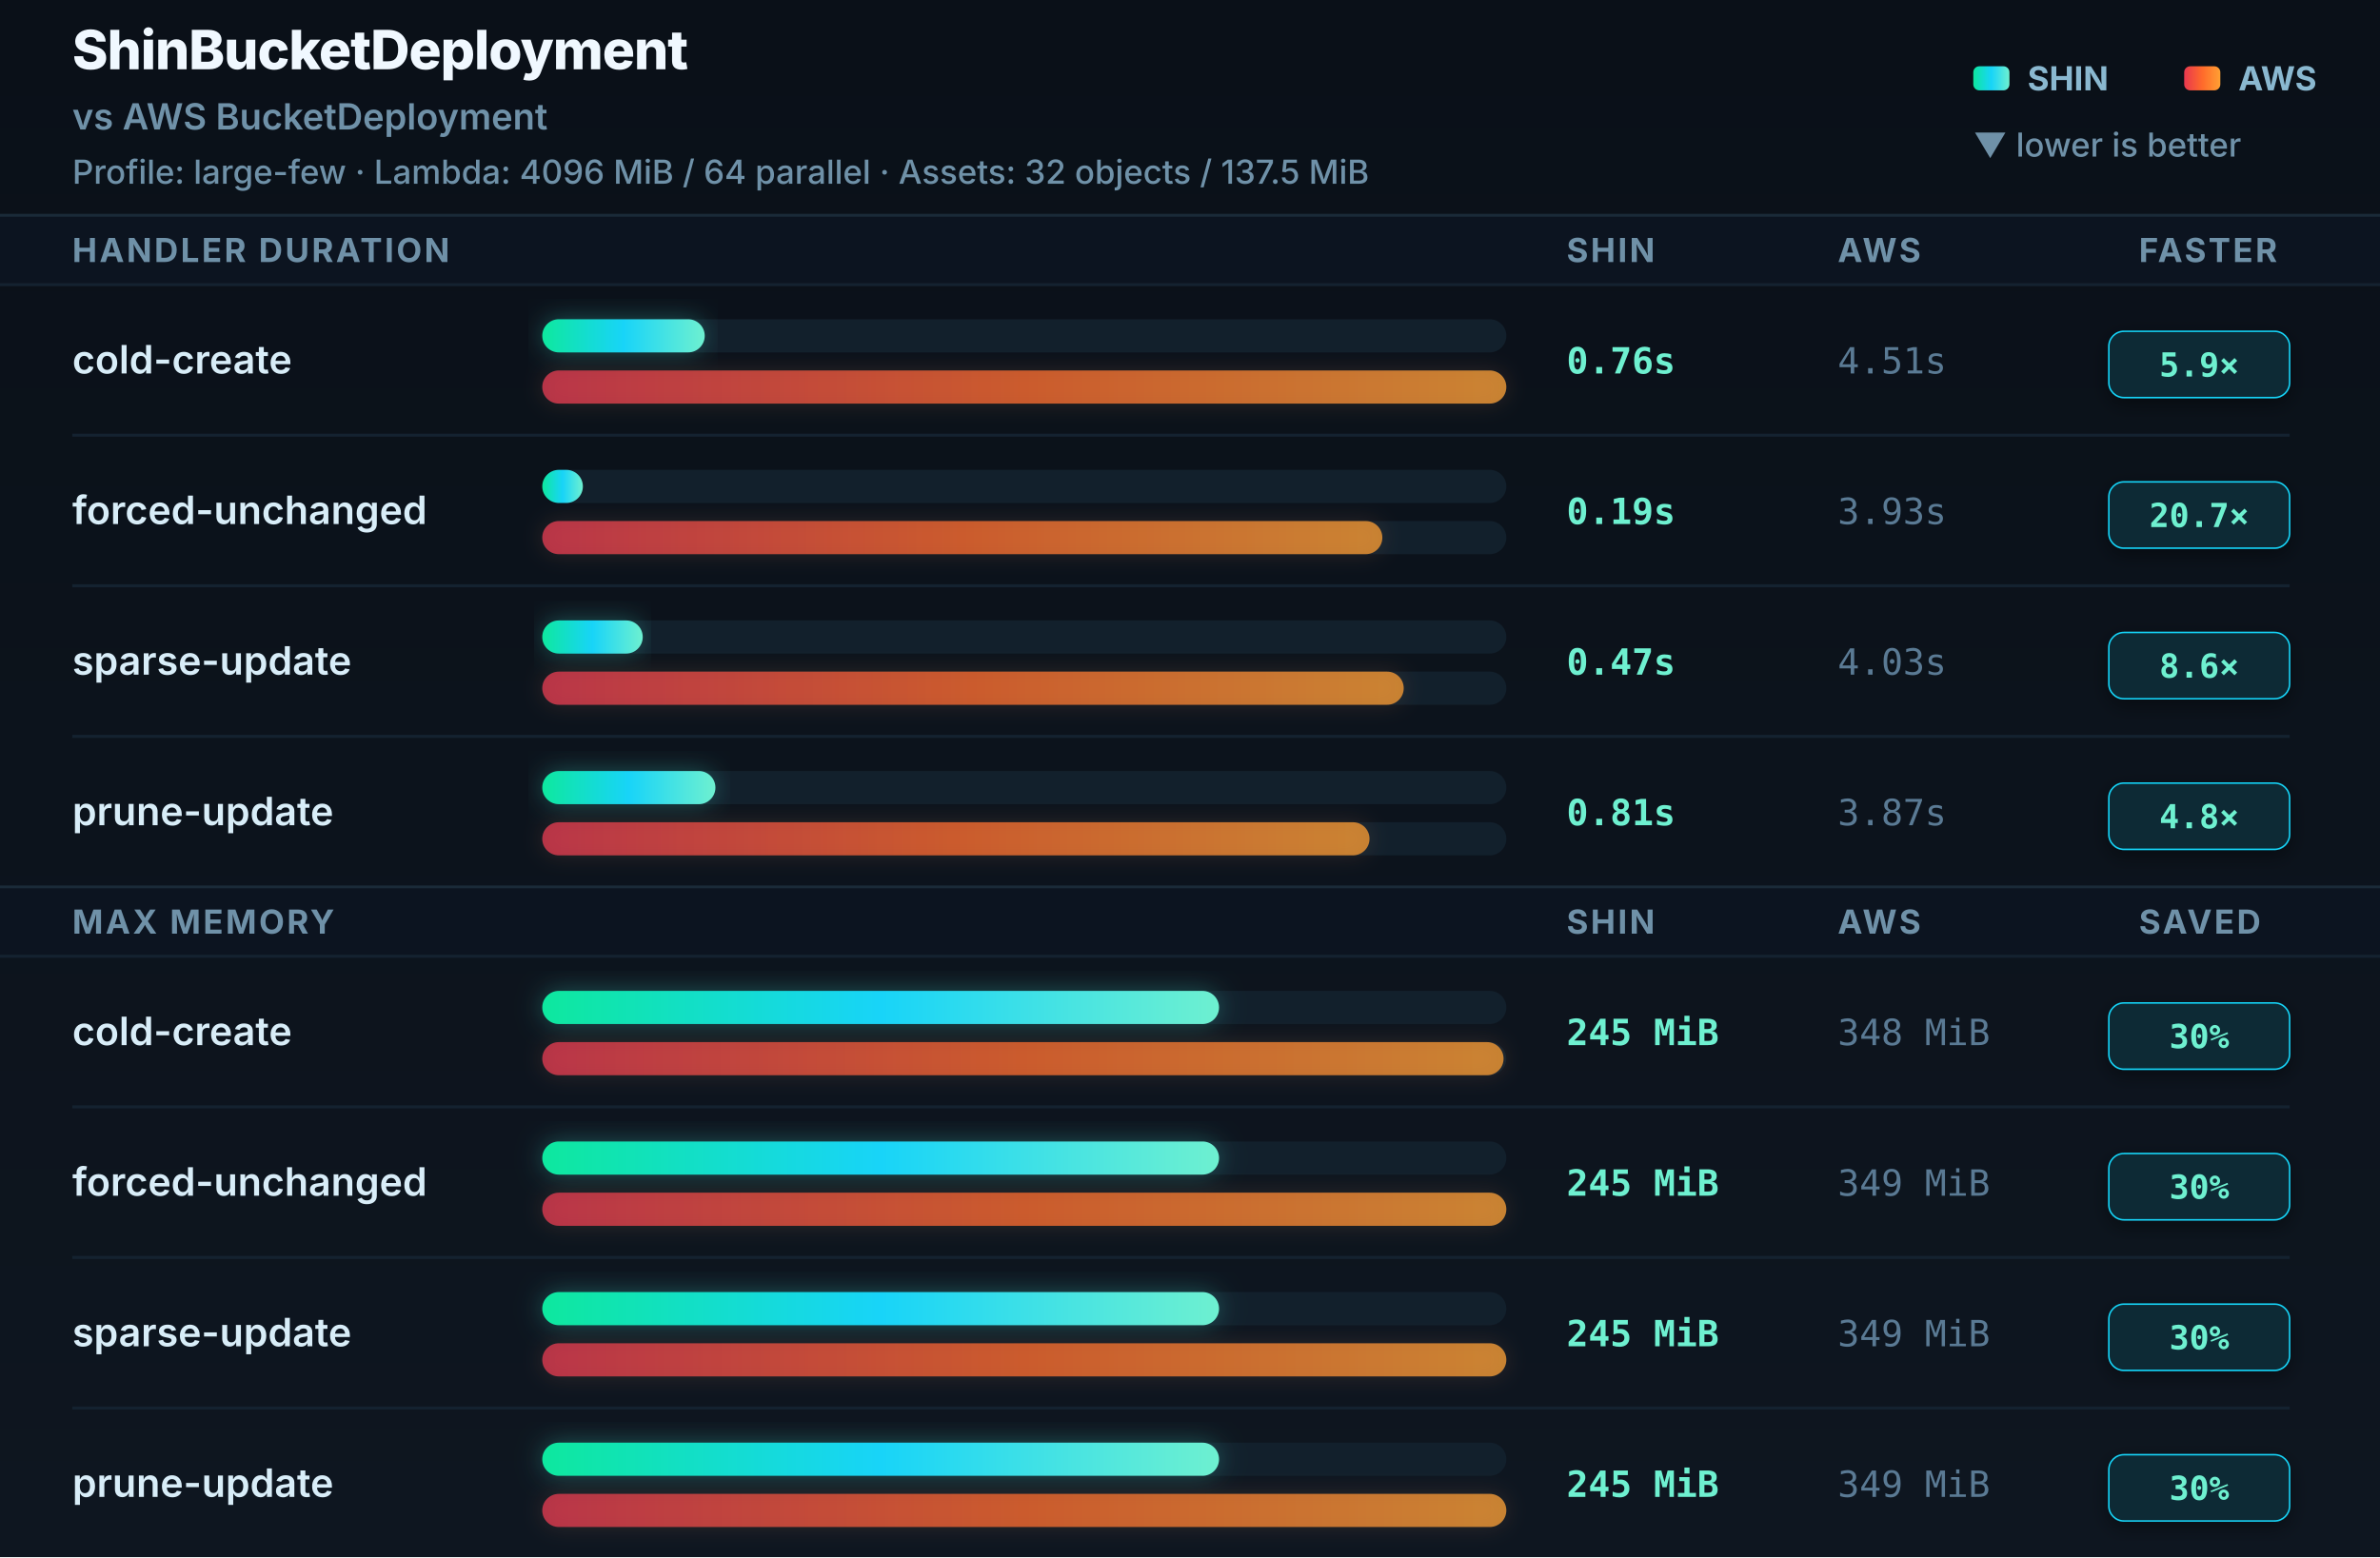
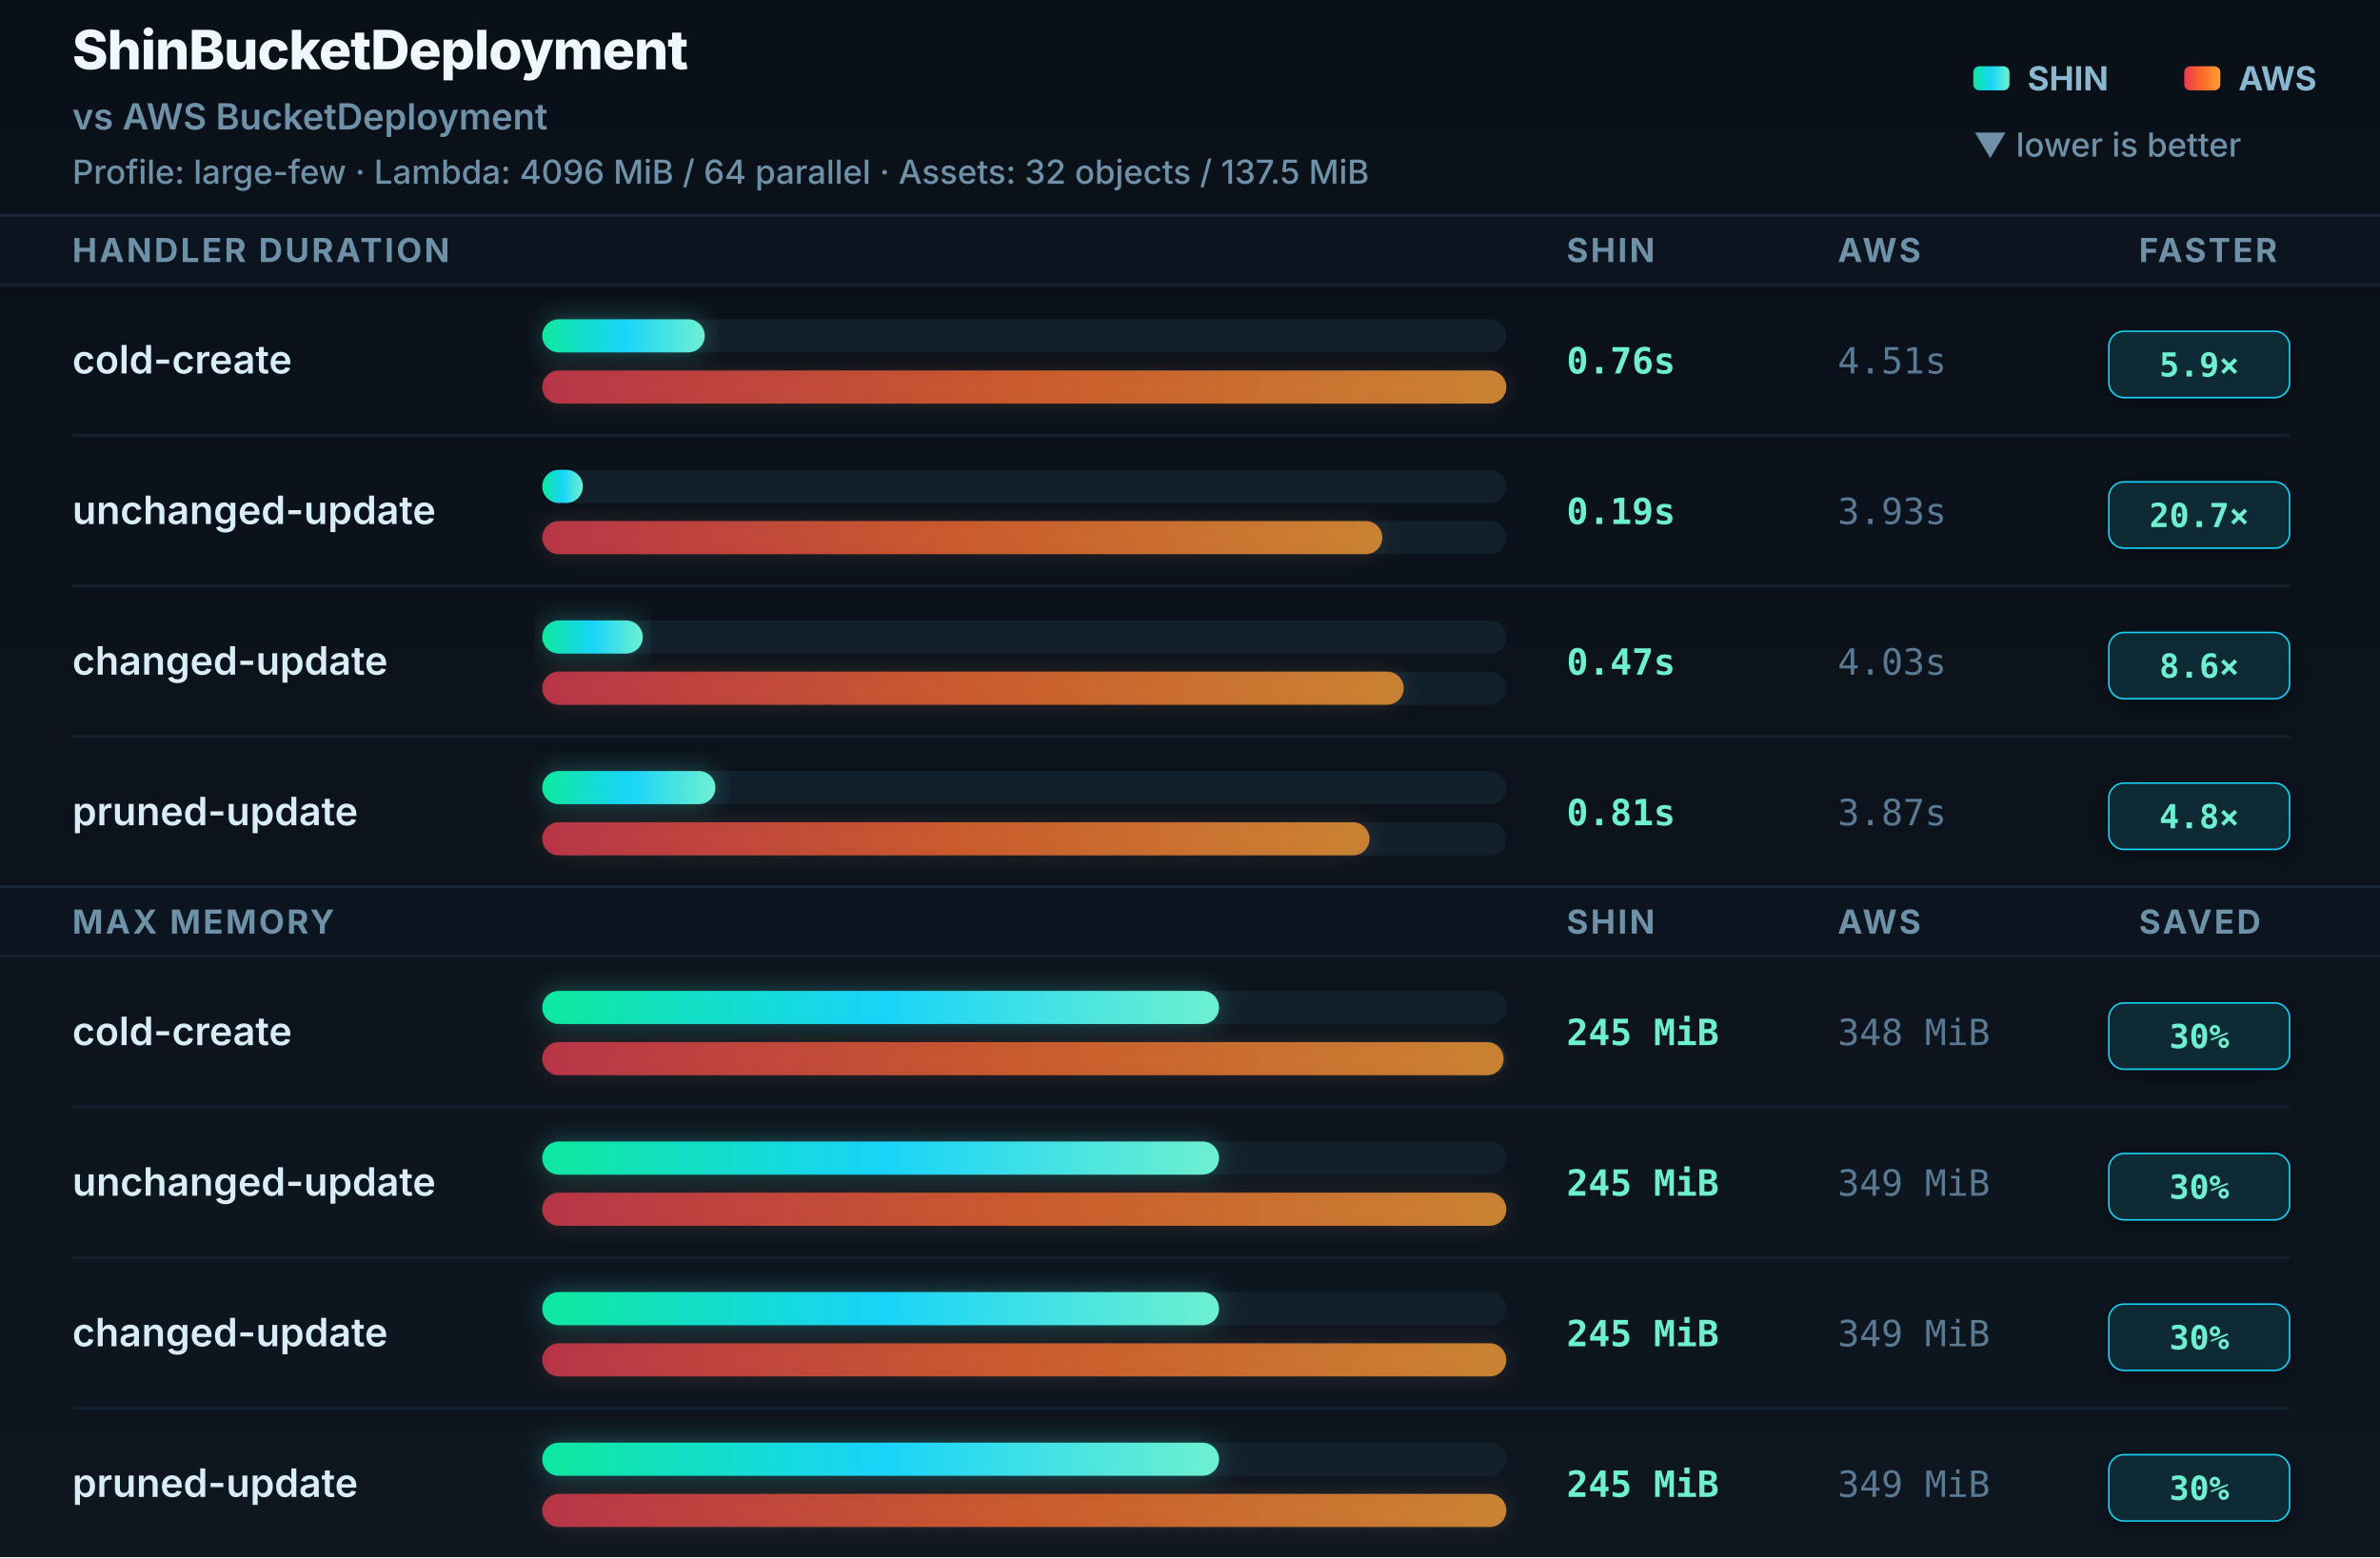
<svg xmlns="http://www.w3.org/2000/svg" width="790" height="517" viewBox="0 0 790 517" role="img" aria-labelledby="title desc">
  <defs>
    <linearGradient id="shin" x1="0" y1="0" x2="1" y2="0">
      <stop offset="0" stop-color="#0ee89e" />
      <stop offset="0.5" stop-color="#18d4f8" />
      <stop offset="1" stop-color="#6ef0d0" />
    </linearGradient>
    <linearGradient id="aws" x1="0" y1="0" x2="1" y2="0">
      <stop offset="0" stop-color="#e8384f" />
      <stop offset="0.5" stop-color="#ff6a2b" />
      <stop offset="1" stop-color="#ffa033" />
    </linearGradient>
    <linearGradient id="bgGrad" x1="0" y1="0" x2="0" y2="1">
      <stop offset="0" stop-color="#0a1018" />
      <stop offset="1" stop-color="#0e1620" />
    </linearGradient>
    <filter id="gS" x="-8%" y="-60%" width="116%" height="220%">
      <feGaussianBlur in="SourceGraphic" stdDeviation="4" />
      <feColorMatrix type="matrix" values="0 0 0 0 0.06 0 0 0 0 0.85 0 0 0 0 0.7 0 0 0 0.6 0" />
    </filter>
    <filter id="gA" x="-8%" y="-60%" width="116%" height="220%">
      <feGaussianBlur in="SourceGraphic" stdDeviation="3.5" />
      <feColorMatrix type="matrix" values="0 0 0 0 0.95 0 0 0 0 0.35 0 0 0 0 0.15 0 0 0 0.4 0" />
    </filter>
    <filter id="badgeShadow" x="-20%" y="-30%" width="140%" height="160%">
      <feDropShadow dx="0" dy="2" stdDeviation="3" flood-color="#000" flood-opacity="0.4" />
    </filter>
  </defs>
  <rect width="790" height="517" fill="url(#bgGrad)" />
  <text x="24" y="23" font-family="Inter, -apple-system, sans-serif" font-size="18" font-weight="800" fill="#f0f8ff" letter-spacing="-0.3">ShinBucketDeployment</text>
  <text x="24" y="43" font-family="Inter, -apple-system, sans-serif" font-size="12" font-weight="600" fill="#6f91a8">vs AWS BucketDeployment</text>
  <text x="24" y="61" font-family="Inter, -apple-system, sans-serif" font-size="11" font-weight="500" fill="#6f91a8">Profile: large-few · Lambda: 4096 MiB / 64 parallel · Assets: 32 objects / 137.5 MiB</text>
  <rect x="655" y="22" width="12" height="8" rx="2" fill="url(#shin)" />
  <text x="673" y="30" font-family="Inter, -apple-system, sans-serif" font-size="11" font-weight="700" fill="#8ab8d0">SHIN</text>
  <rect x="725" y="22" width="12" height="8" rx="2" fill="url(#aws)" />
  <text x="743" y="30" font-family="Inter, -apple-system, sans-serif" font-size="11" font-weight="700" fill="#8ab8d0">AWS</text>
  <text x="655" y="52" font-family="Inter, -apple-system, sans-serif" font-size="11" font-weight="500" fill="#6f91a8">▼ lower is better</text>
  <rect x="0" y="71" width="790" height="1" fill="#1a2a38" />
  <rect y="72" width="790" height="22" fill="#0c1420" />
  <text x="24" y="87" font-family="Inter, -apple-system, sans-serif" font-size="11" font-weight="700" fill="#6f91a8" letter-spacing="0.8">HANDLER DURATION</text>
  <text x="520" y="87" font-family="Inter, -apple-system, sans-serif" font-size="11" font-weight="700" fill="#6f91a8" letter-spacing="0.8">SHIN</text>
  <text x="610" y="87" font-family="Inter, -apple-system, sans-serif" font-size="11" font-weight="700" fill="#6f91a8" letter-spacing="0.8">AWS</text>
  <text x="710" y="87" font-family="Inter, -apple-system, sans-serif" font-size="11" font-weight="700" fill="#6f91a8" letter-spacing="0.8">FASTER</text>
  <rect x="0" y="94" width="790" height="1" fill="#142230" />
  <text x="24" y="124" font-family="Inter, -apple-system, sans-serif" font-size="13" font-weight="600" fill="#d8edf8">cold-create</text>
  <rect x="180" y="106" width="320" height="11" rx="5.5" fill="#12202c" />
  <rect x="180" y="106" width="53.925" height="11" rx="5.5" fill="url(#shin)" filter="url(#gS)" opacity="0.5" />
  <rect x="180" y="106" width="53.925" height="11" rx="5.5" fill="url(#shin)" />
  <rect x="180" y="123" width="320" height="11" rx="5.5" fill="#12202c" />
  <rect x="180" y="123" width="320" height="11" rx="5.5" fill="url(#aws)" filter="url(#gA)" opacity="0.35" />
  <rect x="180" y="123" width="320" height="11" rx="5.5" fill="url(#aws)" opacity="0.75" />
  <text x="520" y="124" font-family="JetBrains Mono, monospace" font-size="12" font-weight="700" fill="#6ef0d0">0.76s</text>
  <text x="610" y="124" font-family="JetBrains Mono, monospace" font-size="12" font-weight="400" fill="#5a7a94">4.51s</text>
  <rect x="700" y="110" width="60" height="22" rx="5" fill="#082b35" stroke="#18d4f8" stroke-width="0.5" filter="url(#badgeShadow)" />
  <text x="730" y="125" text-anchor="middle" font-family="JetBrains Mono, monospace" font-size="11" font-weight="800" fill="#6ef0d0">5.9×</text>
  <rect x="24" y="144" width="736" height="1" fill="#142230" />
-   <text x="24" y="174" font-family="Inter, -apple-system, sans-serif" font-size="13" font-weight="600" fill="#d8edf8">forced-unchanged</text>
+   <text x="24" y="174" font-family="Inter, -apple-system, sans-serif" font-size="13" font-weight="600" fill="#d8edf8">unchanged-update</text>
  <rect x="180" y="156" width="320" height="11" rx="5.5" fill="#12202c" />
  <rect x="180" y="156" width="13.481" height="11" rx="5.5" fill="url(#shin)" />
  <rect x="180" y="173" width="320" height="11" rx="5.5" fill="#12202c" />
  <rect x="180" y="173" width="278.847" height="11" rx="5.5" fill="url(#aws)" filter="url(#gA)" opacity="0.35" />
  <rect x="180" y="173" width="278.847" height="11" rx="5.5" fill="url(#aws)" opacity="0.75" />
  <text x="520" y="174" font-family="JetBrains Mono, monospace" font-size="12" font-weight="700" fill="#6ef0d0">0.19s</text>
  <text x="610" y="174" font-family="JetBrains Mono, monospace" font-size="12" font-weight="400" fill="#5a7a94">3.93s</text>
  <rect x="700" y="160" width="60" height="22" rx="5" fill="#082b35" stroke="#18d4f8" stroke-width="0.5" filter="url(#badgeShadow)" />
  <text x="730" y="175" text-anchor="middle" font-family="JetBrains Mono, monospace" font-size="11" font-weight="800" fill="#6ef0d0">20.7×</text>
  <rect x="24" y="194" width="736" height="1" fill="#142230" />
-   <text x="24" y="224" font-family="Inter, -apple-system, sans-serif" font-size="13" font-weight="600" fill="#d8edf8">sparse-update</text>
+   <text x="24" y="224" font-family="Inter, -apple-system, sans-serif" font-size="13" font-weight="600" fill="#d8edf8">changed-update</text>
  <rect x="180" y="206" width="320" height="11" rx="5.5" fill="#12202c" />
  <rect x="180" y="206" width="33.348" height="11" rx="5.5" fill="url(#shin)" filter="url(#gS)" opacity="0.5" />
  <rect x="180" y="206" width="33.348" height="11" rx="5.5" fill="url(#shin)" />
  <rect x="180" y="223" width="320" height="11" rx="5.5" fill="#12202c" />
  <rect x="180" y="223" width="285.942" height="11" rx="5.5" fill="url(#aws)" filter="url(#gA)" opacity="0.35" />
  <rect x="180" y="223" width="285.942" height="11" rx="5.5" fill="url(#aws)" opacity="0.75" />
  <text x="520" y="224" font-family="JetBrains Mono, monospace" font-size="12" font-weight="700" fill="#6ef0d0">0.47s</text>
  <text x="610" y="224" font-family="JetBrains Mono, monospace" font-size="12" font-weight="400" fill="#5a7a94">4.03s</text>
  <rect x="700" y="210" width="60" height="22" rx="5" fill="#082b35" stroke="#18d4f8" stroke-width="0.5" filter="url(#badgeShadow)" />
  <text x="730" y="225" text-anchor="middle" font-family="JetBrains Mono, monospace" font-size="11" font-weight="800" fill="#6ef0d0">8.6×</text>
  <rect x="24" y="244" width="736" height="1" fill="#142230" />
-   <text x="24" y="274" font-family="Inter, -apple-system, sans-serif" font-size="13" font-weight="600" fill="#d8edf8">prune-update</text>
+   <text x="24" y="274" font-family="Inter, -apple-system, sans-serif" font-size="13" font-weight="600" fill="#d8edf8">pruned-update</text>
  <rect x="180" y="256" width="320" height="11" rx="5.5" fill="#12202c" />
  <rect x="180" y="256" width="57.472" height="11" rx="5.5" fill="url(#shin)" filter="url(#gS)" opacity="0.5" />
  <rect x="180" y="256" width="57.472" height="11" rx="5.5" fill="url(#shin)" />
  <rect x="180" y="273" width="320" height="11" rx="5.5" fill="#12202c" />
  <rect x="180" y="273" width="274.59" height="11" rx="5.5" fill="url(#aws)" filter="url(#gA)" opacity="0.35" />
  <rect x="180" y="273" width="274.59" height="11" rx="5.5" fill="url(#aws)" opacity="0.75" />
  <text x="520" y="274" font-family="JetBrains Mono, monospace" font-size="12" font-weight="700" fill="#6ef0d0">0.81s</text>
  <text x="610" y="274" font-family="JetBrains Mono, monospace" font-size="12" font-weight="400" fill="#5a7a94">3.87s</text>
  <rect x="700" y="260" width="60" height="22" rx="5" fill="#082b35" stroke="#18d4f8" stroke-width="0.5" filter="url(#badgeShadow)" />
  <text x="730" y="275" text-anchor="middle" font-family="JetBrains Mono, monospace" font-size="11" font-weight="800" fill="#6ef0d0">4.8×</text>
  <rect x="0" y="294" width="790" height="1" fill="#1a2a38" />
  <rect y="295" width="790" height="22" fill="#0c1420" />
  <text x="24" y="310" font-family="Inter, -apple-system, sans-serif" font-size="11" font-weight="700" fill="#6f91a8" letter-spacing="0.8">MAX MEMORY</text>
  <text x="520" y="310" font-family="Inter, -apple-system, sans-serif" font-size="11" font-weight="700" fill="#6f91a8" letter-spacing="0.8">SHIN</text>
  <text x="610" y="310" font-family="Inter, -apple-system, sans-serif" font-size="11" font-weight="700" fill="#6f91a8" letter-spacing="0.8">AWS</text>
  <text x="710" y="310" font-family="Inter, -apple-system, sans-serif" font-size="11" font-weight="700" fill="#6f91a8" letter-spacing="0.8">SAVED</text>
  <rect x="0" y="317" width="790" height="1" fill="#142230" />
  <text x="24" y="347" font-family="Inter, -apple-system, sans-serif" font-size="13" font-weight="600" fill="#d8edf8">cold-create</text>
  <rect x="180" y="329" width="320" height="11" rx="5.5" fill="#12202c" />
  <rect x="180" y="329" width="224.642" height="11" rx="5.5" fill="url(#shin)" filter="url(#gS)" opacity="0.5" />
  <rect x="180" y="329" width="224.642" height="11" rx="5.5" fill="url(#shin)" />
  <rect x="180" y="346" width="320" height="11" rx="5.5" fill="#12202c" />
  <rect x="180" y="346" width="319.083" height="11" rx="5.5" fill="url(#aws)" filter="url(#gA)" opacity="0.35" />
  <rect x="180" y="346" width="319.083" height="11" rx="5.5" fill="url(#aws)" opacity="0.75" />
  <text x="520" y="347" font-family="JetBrains Mono, monospace" font-size="12" font-weight="700" fill="#6ef0d0">245 MiB</text>
  <text x="610" y="347" font-family="JetBrains Mono, monospace" font-size="12" font-weight="400" fill="#5a7a94">348 MiB</text>
  <rect x="700" y="333" width="60" height="22" rx="5" fill="#082b35" stroke="#18d4f8" stroke-width="0.5" filter="url(#badgeShadow)" />
  <text x="730" y="348" text-anchor="middle" font-family="JetBrains Mono, monospace" font-size="11" font-weight="800" fill="#6ef0d0">30%</text>
  <rect x="24" y="367" width="736" height="1" fill="#142230" />
-   <text x="24" y="397" font-family="Inter, -apple-system, sans-serif" font-size="13" font-weight="600" fill="#d8edf8">forced-unchanged</text>
+   <text x="24" y="397" font-family="Inter, -apple-system, sans-serif" font-size="13" font-weight="600" fill="#d8edf8">unchanged-update</text>
  <rect x="180" y="379" width="320" height="11" rx="5.5" fill="#12202c" />
  <rect x="180" y="379" width="224.642" height="11" rx="5.5" fill="url(#shin)" filter="url(#gS)" opacity="0.5" />
  <rect x="180" y="379" width="224.642" height="11" rx="5.5" fill="url(#shin)" />
  <rect x="180" y="396" width="320" height="11" rx="5.5" fill="#12202c" />
  <rect x="180" y="396" width="320" height="11" rx="5.5" fill="url(#aws)" filter="url(#gA)" opacity="0.35" />
  <rect x="180" y="396" width="320" height="11" rx="5.5" fill="url(#aws)" opacity="0.75" />
  <text x="520" y="397" font-family="JetBrains Mono, monospace" font-size="12" font-weight="700" fill="#6ef0d0">245 MiB</text>
  <text x="610" y="397" font-family="JetBrains Mono, monospace" font-size="12" font-weight="400" fill="#5a7a94">349 MiB</text>
  <rect x="700" y="383" width="60" height="22" rx="5" fill="#082b35" stroke="#18d4f8" stroke-width="0.5" filter="url(#badgeShadow)" />
  <text x="730" y="398" text-anchor="middle" font-family="JetBrains Mono, monospace" font-size="11" font-weight="800" fill="#6ef0d0">30%</text>
  <rect x="24" y="417" width="736" height="1" fill="#142230" />
-   <text x="24" y="447" font-family="Inter, -apple-system, sans-serif" font-size="13" font-weight="600" fill="#d8edf8">sparse-update</text>
+   <text x="24" y="447" font-family="Inter, -apple-system, sans-serif" font-size="13" font-weight="600" fill="#d8edf8">changed-update</text>
  <rect x="180" y="429" width="320" height="11" rx="5.5" fill="#12202c" />
  <rect x="180" y="429" width="224.642" height="11" rx="5.5" fill="url(#shin)" filter="url(#gS)" opacity="0.5" />
  <rect x="180" y="429" width="224.642" height="11" rx="5.5" fill="url(#shin)" />
  <rect x="180" y="446" width="320" height="11" rx="5.5" fill="#12202c" />
  <rect x="180" y="446" width="320" height="11" rx="5.5" fill="url(#aws)" filter="url(#gA)" opacity="0.35" />
  <rect x="180" y="446" width="320" height="11" rx="5.5" fill="url(#aws)" opacity="0.75" />
  <text x="520" y="447" font-family="JetBrains Mono, monospace" font-size="12" font-weight="700" fill="#6ef0d0">245 MiB</text>
  <text x="610" y="447" font-family="JetBrains Mono, monospace" font-size="12" font-weight="400" fill="#5a7a94">349 MiB</text>
  <rect x="700" y="433" width="60" height="22" rx="5" fill="#082b35" stroke="#18d4f8" stroke-width="0.5" filter="url(#badgeShadow)" />
  <text x="730" y="448" text-anchor="middle" font-family="JetBrains Mono, monospace" font-size="11" font-weight="800" fill="#6ef0d0">30%</text>
  <rect x="24" y="467" width="736" height="1" fill="#142230" />
-   <text x="24" y="497" font-family="Inter, -apple-system, sans-serif" font-size="13" font-weight="600" fill="#d8edf8">prune-update</text>
+   <text x="24" y="497" font-family="Inter, -apple-system, sans-serif" font-size="13" font-weight="600" fill="#d8edf8">pruned-update</text>
  <rect x="180" y="479" width="320" height="11" rx="5.5" fill="#12202c" />
  <rect x="180" y="479" width="224.642" height="11" rx="5.5" fill="url(#shin)" filter="url(#gS)" opacity="0.5" />
  <rect x="180" y="479" width="224.642" height="11" rx="5.5" fill="url(#shin)" />
  <rect x="180" y="496" width="320" height="11" rx="5.5" fill="#12202c" />
  <rect x="180" y="496" width="320" height="11" rx="5.5" fill="url(#aws)" filter="url(#gA)" opacity="0.35" />
  <rect x="180" y="496" width="320" height="11" rx="5.5" fill="url(#aws)" opacity="0.75" />
  <text x="520" y="497" font-family="JetBrains Mono, monospace" font-size="12" font-weight="700" fill="#6ef0d0">245 MiB</text>
  <text x="610" y="497" font-family="JetBrains Mono, monospace" font-size="12" font-weight="400" fill="#5a7a94">349 MiB</text>
  <rect x="700" y="483" width="60" height="22" rx="5" fill="#082b35" stroke="#18d4f8" stroke-width="0.5" filter="url(#badgeShadow)" />
  <text x="730" y="498" text-anchor="middle" font-family="JetBrains Mono, monospace" font-size="11" font-weight="800" fill="#6ef0d0">30%</text>
</svg>
